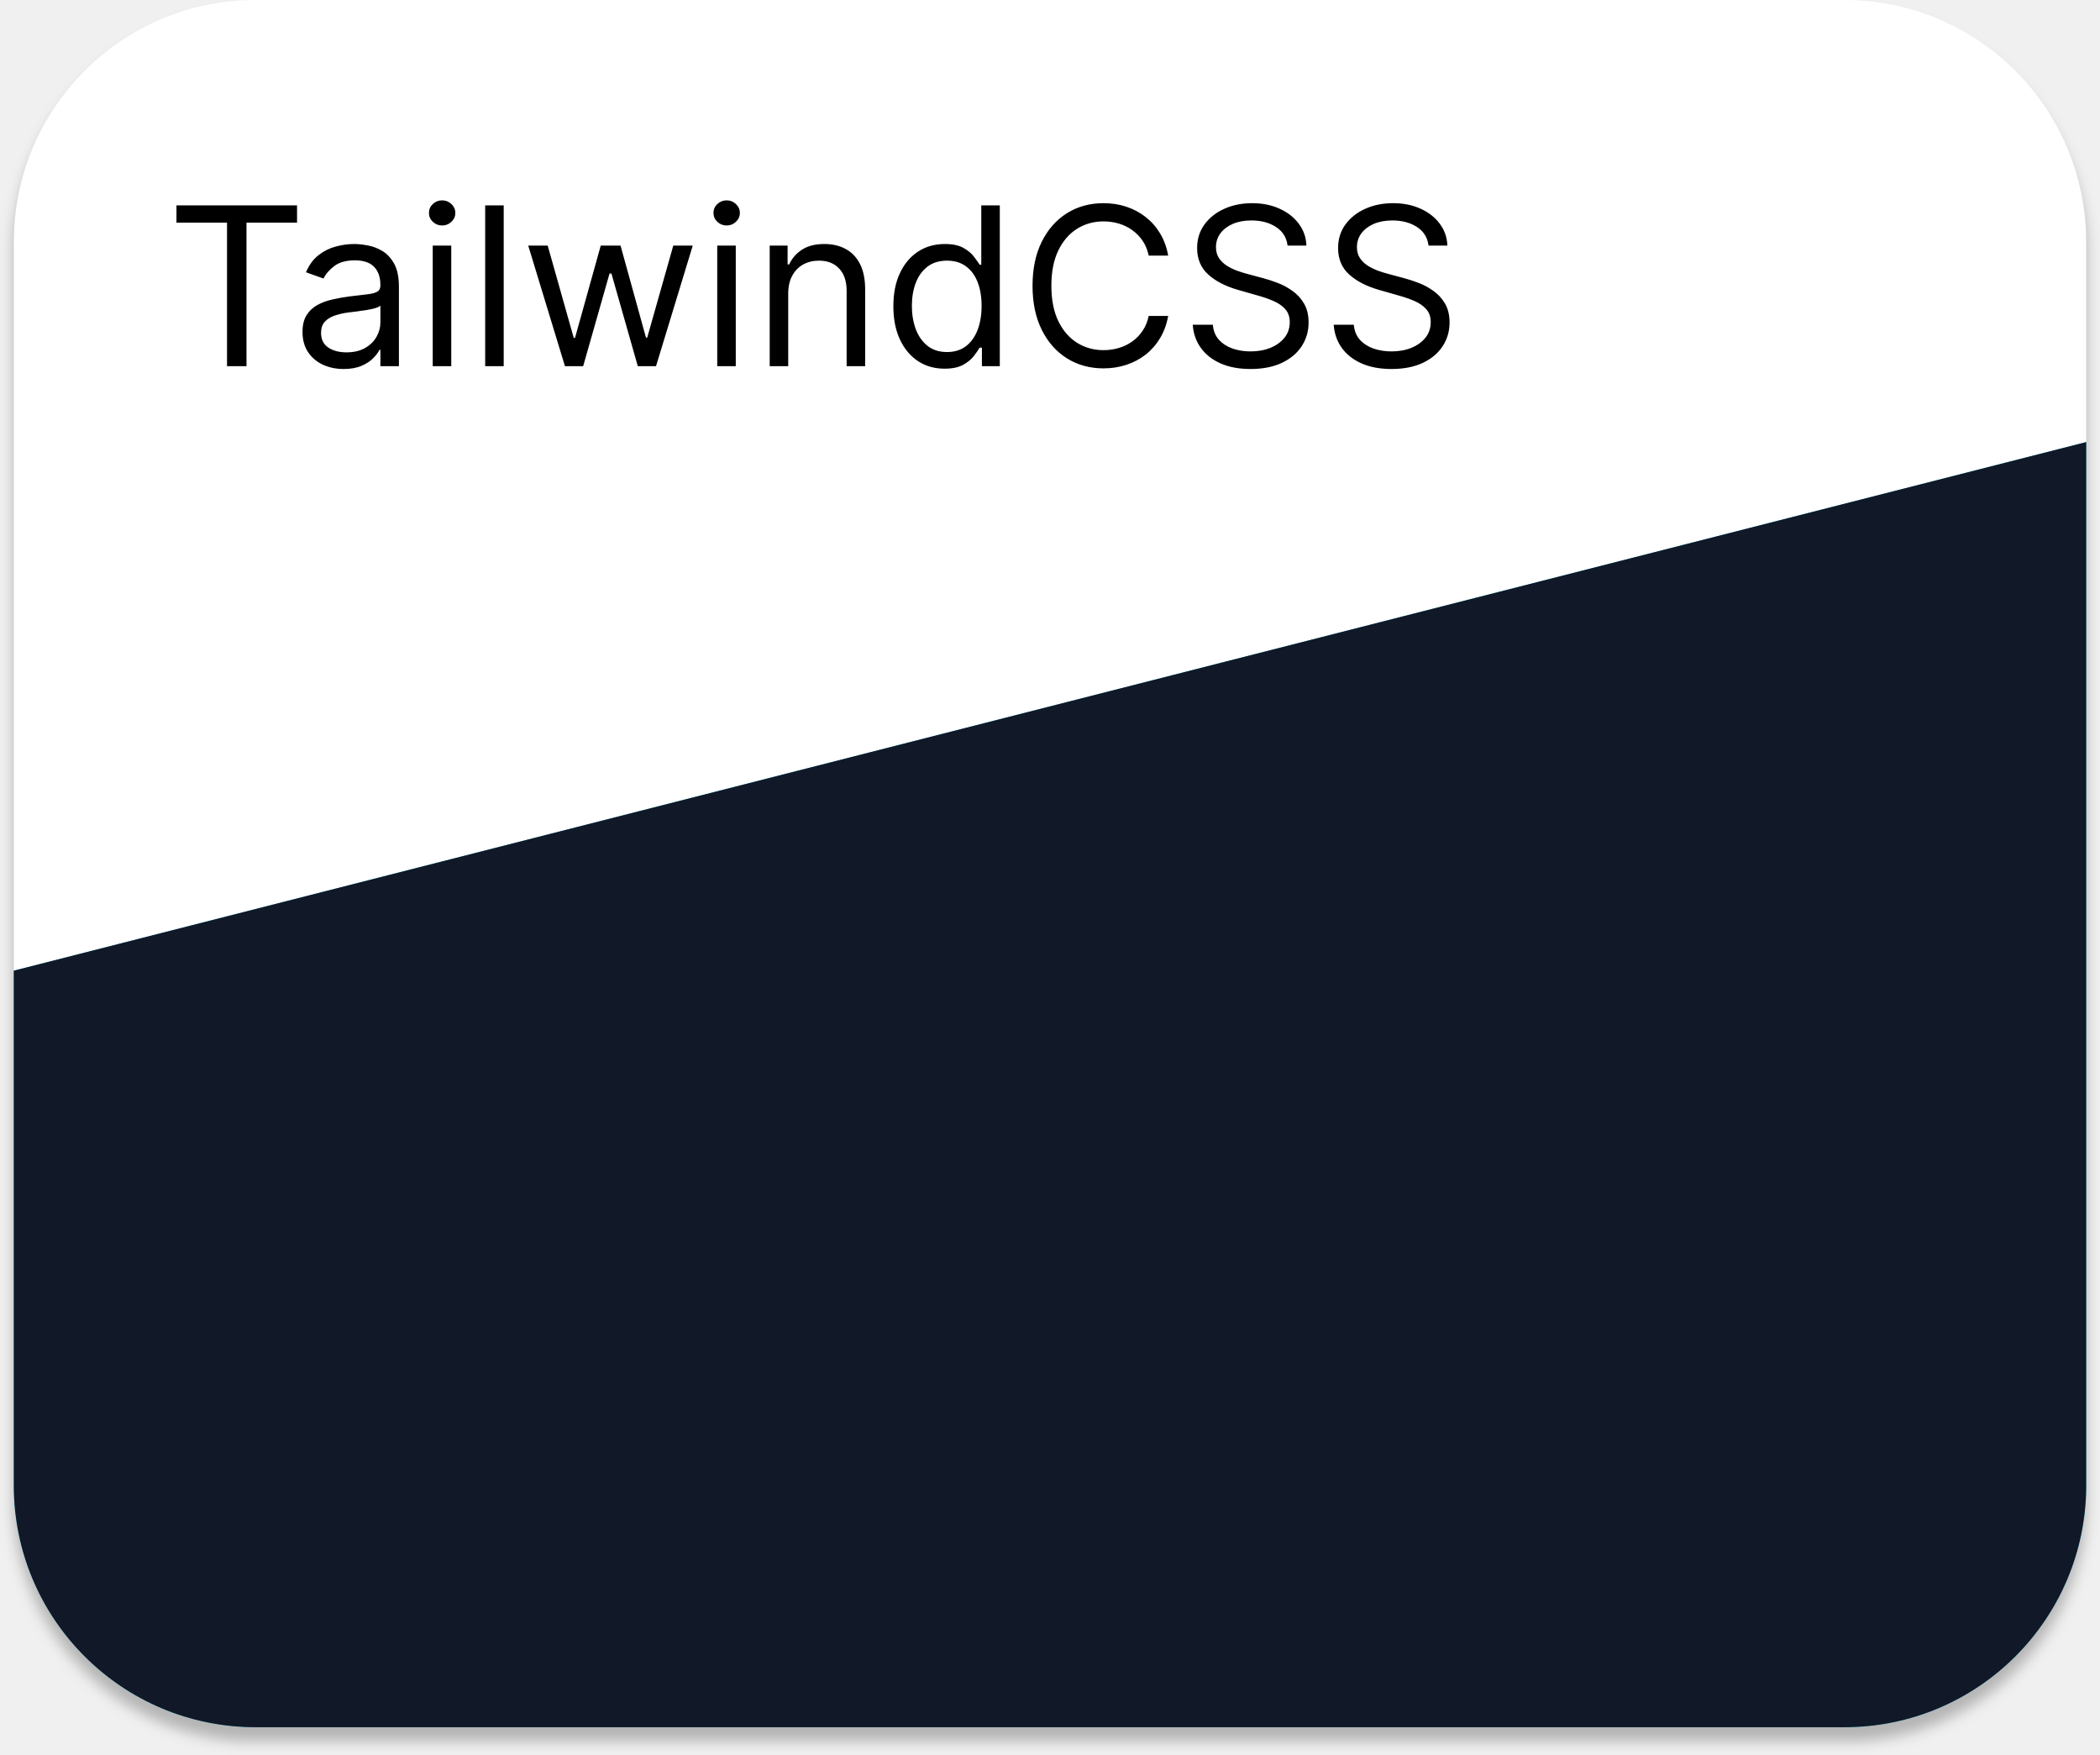
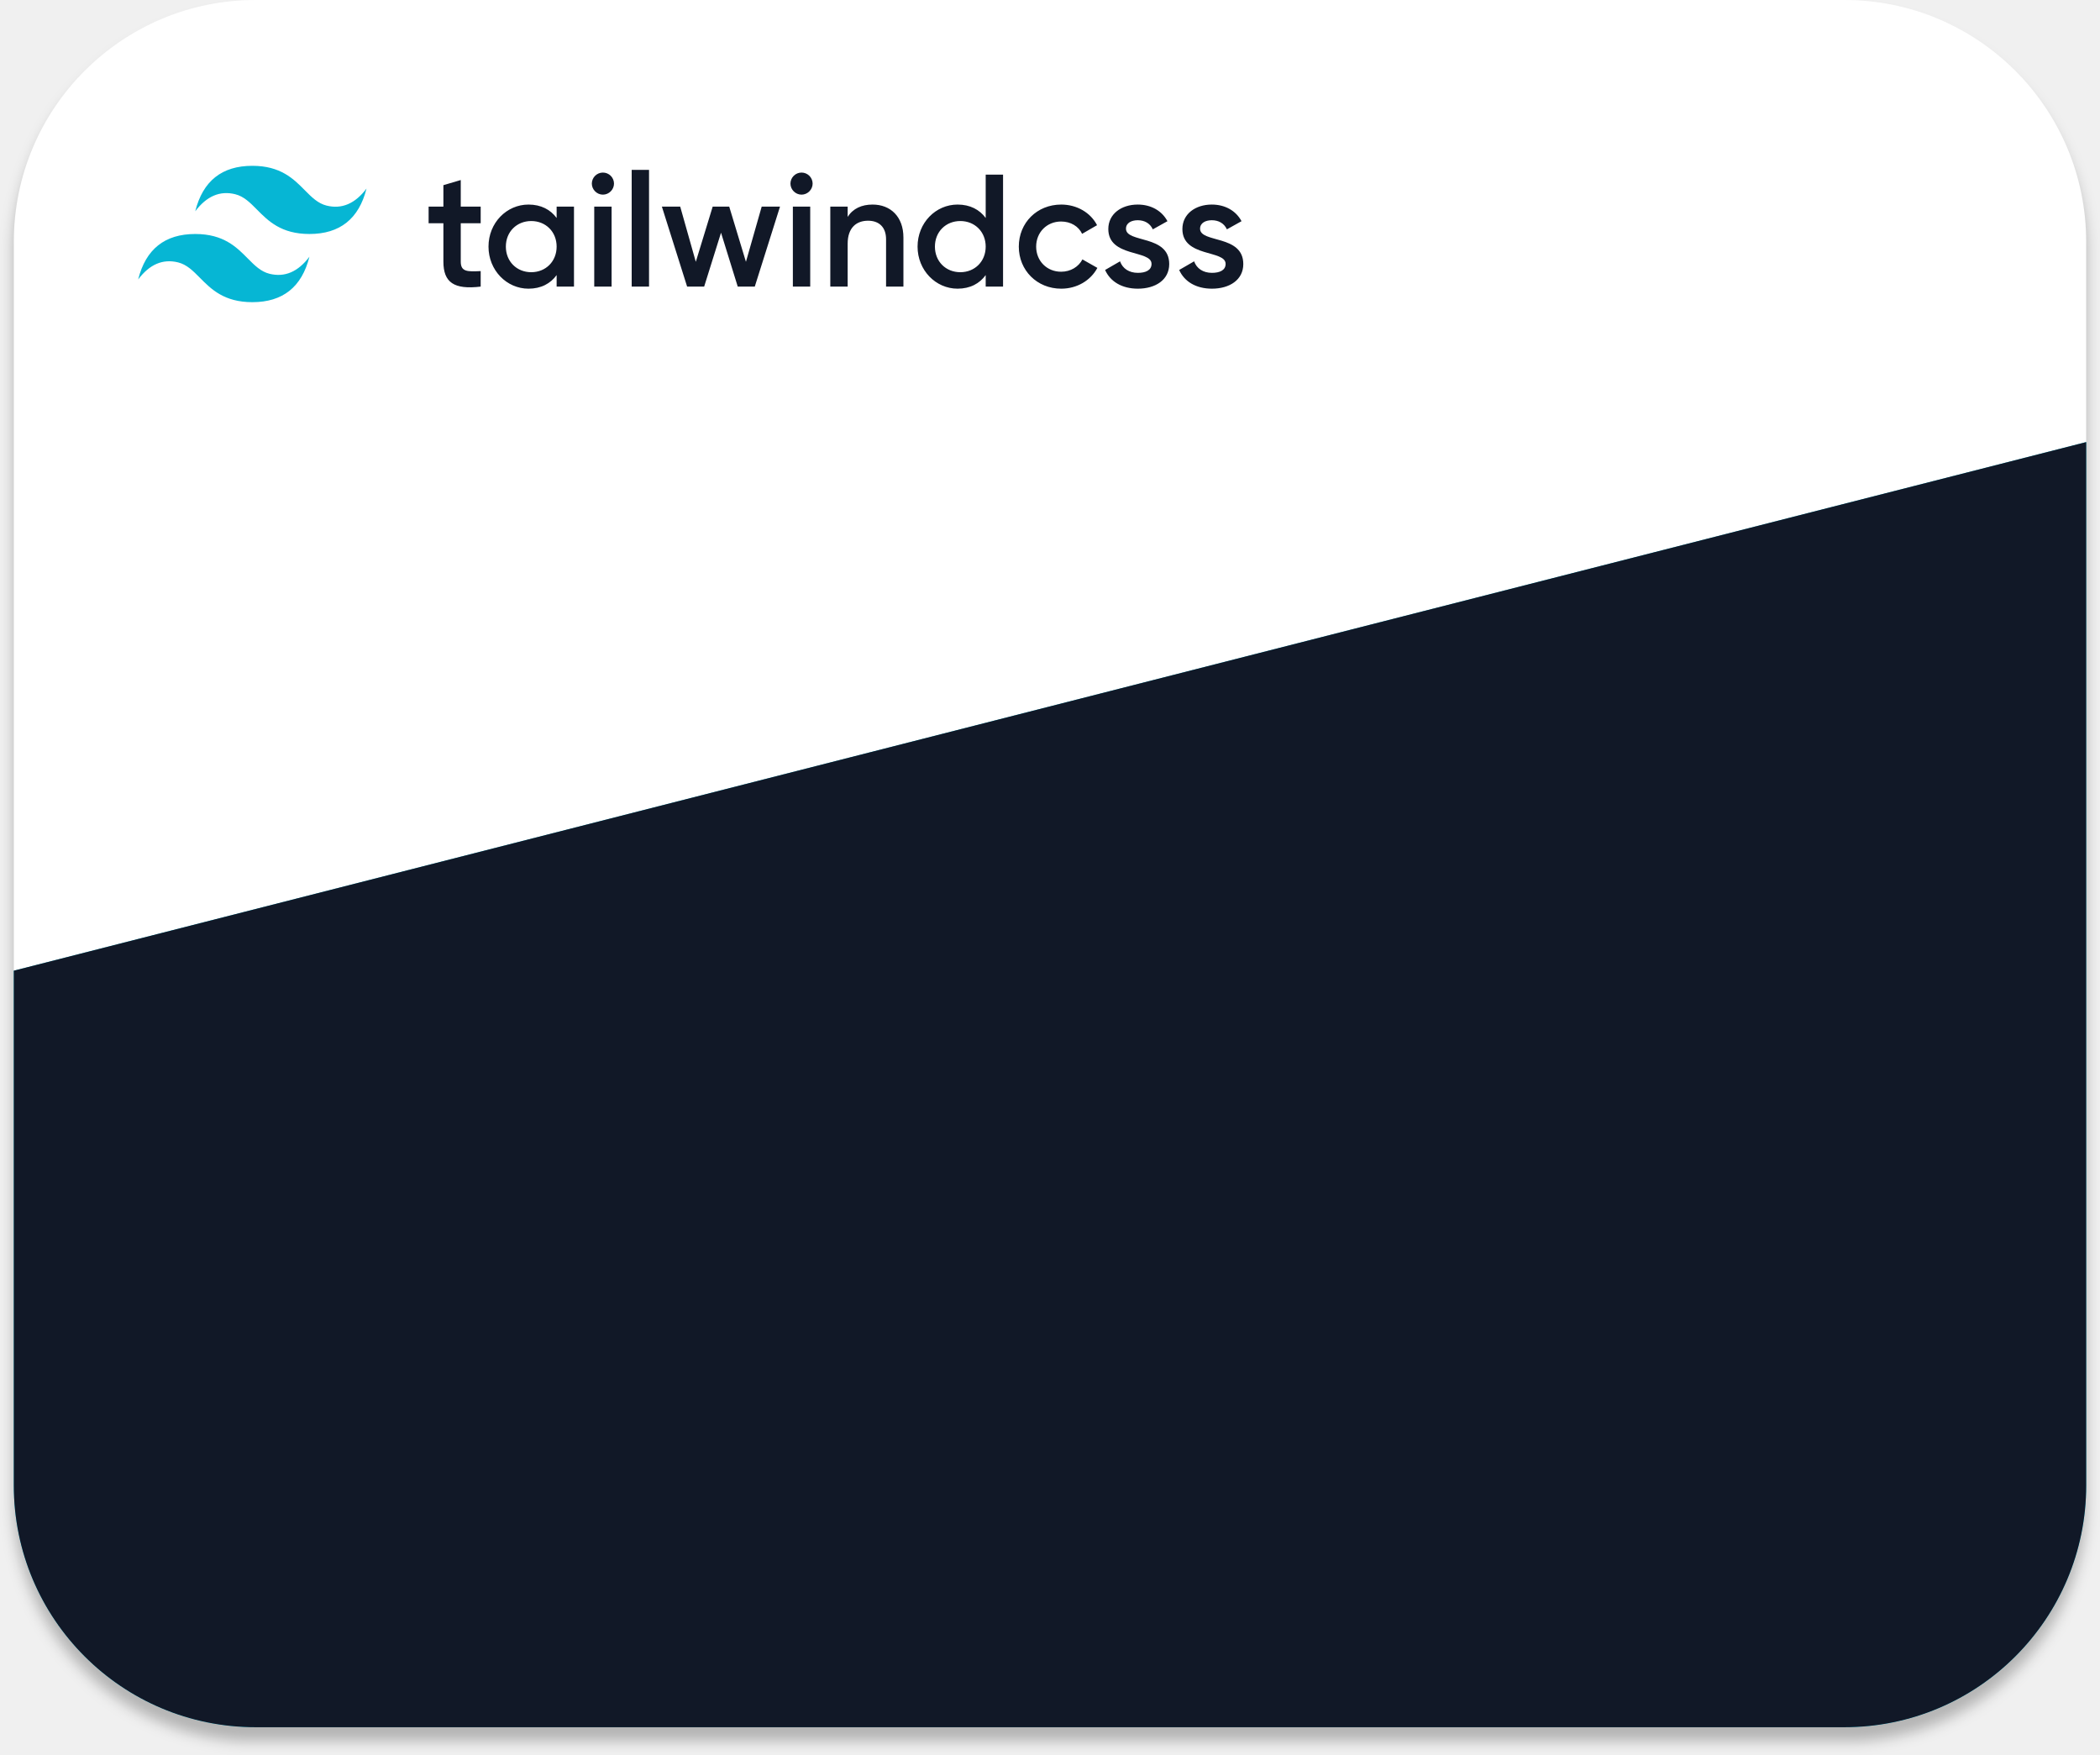
<svg xmlns="http://www.w3.org/2000/svg" width="608" height="508" viewBox="0 0 608 508" fill="none">
-   <g filter="url(#filter0_d_611_99)">
-     <g clip-path="url(#clip0_611_99)">
+   <g filter="url(#filter0_d_513_87)">
+     <g clip-path="url(#clip0_513_87)">
      <rect x="4" width="600" height="500" rx="70" fill="white" />
+       <path fill-rule="evenodd" clip-rule="evenodd" d="M73.058 48C64.242 48 58.734 52.386 56.529 61.159C59.835 56.773 63.692 55.128 68.099 56.224C70.614 56.849 72.412 58.665 74.401 60.675C77.642 63.949 81.394 67.737 89.587 67.737C98.402 67.737 103.912 63.351 106.116 54.579C102.811 58.966 98.954 60.61 94.546 59.513C92.031 58.888 90.232 57.072 88.244 55.063C85.002 51.787 81.251 48 73.058 48ZM56.529 67.737C47.714 67.737 42.204 72.123 40 80.896C43.306 76.509 47.163 74.865 51.569 75.961C54.085 76.586 55.883 78.402 57.872 80.412C61.114 83.685 64.864 87.474 73.058 87.474C81.873 87.474 87.383 83.089 89.587 74.316C86.281 78.703 82.424 80.347 78.016 79.251C75.502 78.625 73.704 76.809 71.715 74.8C68.474 71.526 64.722 67.737 56.529 67.737Z" fill="#06B6D4" />
+       <path fill-rule="evenodd" clip-rule="evenodd" d="M139.169 64.633H133.4V75.744C133.4 78.708 135.353 78.661 139.169 78.475V82.967C131.445 83.893 128.374 81.763 128.374 75.744V64.633H124.094V59.818H128.374V53.6L133.4 52.118V59.818H139.169V64.633ZM161.159 59.818H166.183V82.967H161.159V79.634C159.391 82.086 156.646 83.569 153.017 83.569C146.689 83.569 141.432 78.245 141.432 71.392C141.432 64.495 146.689 59.216 153.017 59.216C156.646 59.216 159.391 60.697 161.159 63.105V59.818ZM153.808 78.8C157.996 78.8 161.159 75.697 161.159 71.392C161.159 67.086 157.996 63.985 153.808 63.985C149.621 63.985 146.457 67.087 146.457 71.392C146.457 75.697 149.621 78.8 153.808 78.8ZM174.558 56.346C172.791 56.346 171.349 54.865 171.349 53.151C171.353 52.302 171.693 51.489 172.294 50.891C172.896 50.292 173.71 49.956 174.558 49.957C175.406 49.956 176.22 50.292 176.822 50.89C177.424 51.489 177.764 52.302 177.768 53.151C177.768 54.863 176.326 56.346 174.558 56.346ZM172.046 82.967V59.818H177.071V82.967H172.046ZM182.887 82.967V49.167H187.911V82.966H182.887V82.967ZM220.526 59.818H225.83L218.526 82.967H213.594L208.755 67.365L203.87 82.967H198.939L191.633 59.818H196.937L201.451 75.79L206.336 59.818H211.129L215.966 75.79L220.526 59.818ZM232.065 56.346C230.296 56.346 228.854 54.865 228.854 53.151C228.858 52.302 229.198 51.489 229.8 50.89C230.402 50.292 231.216 49.956 232.065 49.957C232.913 49.956 233.727 50.292 234.329 50.89C234.931 51.489 235.271 52.302 235.275 53.151C235.275 54.863 233.833 56.346 232.065 56.346ZM229.553 82.967V59.818H234.577V82.967H229.553ZM252.629 59.216C257.839 59.216 261.562 62.734 261.562 68.754V82.966H256.537V69.262C256.537 65.743 254.49 63.893 251.327 63.893C248.023 63.893 245.418 65.837 245.418 70.559V82.967H240.392V59.818H245.418V62.781C246.953 60.374 249.465 59.216 252.629 59.216ZM285.383 50.559H290.408V82.966H285.383V79.632C283.616 82.086 280.87 83.567 277.242 83.567C270.914 83.567 265.657 78.243 265.657 71.39C265.657 64.493 270.914 59.215 277.242 59.215C280.87 59.215 283.616 60.696 285.383 63.104V50.559ZM278.032 78.8C282.219 78.8 285.383 75.697 285.383 71.392C285.383 67.086 282.219 63.985 278.032 63.985C273.845 63.985 270.681 67.087 270.681 71.392C270.681 75.697 273.845 78.8 278.032 78.8ZM307.25 83.569C300.225 83.569 294.967 78.245 294.967 71.392C294.967 64.495 300.225 59.216 307.25 59.216C311.809 59.216 315.765 61.576 317.625 65.188L313.298 67.689C312.274 65.513 309.996 64.124 307.204 64.124C303.11 64.124 299.993 67.226 299.993 71.392C299.993 75.559 303.11 78.661 307.204 78.661C309.996 78.661 312.274 77.225 313.391 75.096L317.718 77.549C315.765 81.207 311.809 83.569 307.25 83.569ZM325.999 66.206C325.999 70.42 338.516 67.873 338.516 76.439C338.516 81.069 334.467 83.569 329.443 83.569C324.791 83.569 321.44 81.484 319.952 78.151L324.279 75.652C325.023 77.735 326.884 78.985 329.443 78.985C331.677 78.985 333.397 78.245 333.397 76.391C333.397 72.272 320.882 74.587 320.882 66.3C320.882 61.947 324.651 59.216 329.396 59.216C333.212 59.216 336.376 60.976 338.004 64.031L333.77 66.392C332.932 64.587 331.303 63.753 329.396 63.753C327.581 63.753 325.999 64.54 325.999 66.206ZM347.449 66.206C347.449 70.42 359.964 67.873 359.964 76.439C359.964 81.069 355.916 83.569 350.891 83.569C346.238 83.569 342.89 81.484 341.4 78.151L345.727 75.652C346.472 77.735 348.332 78.985 350.891 78.985C353.124 78.985 354.846 78.245 354.846 76.391C354.846 72.272 342.331 74.587 342.331 66.3C342.331 61.947 346.099 59.216 350.845 59.216C354.66 59.216 357.823 60.976 359.452 64.031L355.218 66.392C354.381 64.587 352.753 63.753 350.845 63.753C349.03 63.753 347.449 64.54 347.449 66.206Z" fill="#111827" />
      <path d="M4 280.997L605 127.724V490C605 495.523 600.523 500 595 500H14C8.477 500 4 495.523 4 490V280.997Z" fill="#06B6D4" />
      <path d="M4 280.997L605 127.724V490C605 495.523 600.523 500 595 500H14C8.477 500 4 495.523 4 490V280.997Z" fill="#111827" />
-       <path d="M51.091 64.454V59.455H86V64.454H71.364V106H65.727V64.454H51.091ZM99.494 106.818C97.282 106.818 95.275 106.402 93.472 105.568C91.669 104.72 90.237 103.5 89.176 101.909C88.115 100.303 87.585 98.364 87.585 96.091C87.585 94.091 87.979 92.47 88.767 91.227C89.555 89.97 90.608 88.985 91.926 88.273C93.244 87.561 94.699 87.03 96.29 86.682C97.896 86.318 99.51 86.03 101.131 85.818C103.252 85.546 104.972 85.341 106.29 85.204C107.623 85.053 108.593 84.803 109.199 84.454C109.82 84.106 110.131 83.5 110.131 82.636V82.454C110.131 80.212 109.517 78.47 108.29 77.227C107.078 75.985 105.237 75.364 102.767 75.364C100.206 75.364 98.199 75.924 96.744 77.046C95.29 78.167 94.267 79.364 93.676 80.636L88.585 78.818C89.494 76.697 90.706 75.046 92.222 73.864C93.752 72.667 95.419 71.833 97.222 71.364C99.04 70.879 100.828 70.636 102.585 70.636C103.706 70.636 104.994 70.773 106.449 71.046C107.919 71.303 109.335 71.841 110.699 72.659C112.078 73.477 113.222 74.712 114.131 76.364C115.04 78.015 115.494 80.227 115.494 83V106H110.131V101.273H109.858C109.494 102.03 108.888 102.841 108.04 103.705C107.191 104.568 106.063 105.303 104.653 105.909C103.244 106.515 101.525 106.818 99.494 106.818ZM100.312 102C102.434 102 104.222 101.583 105.676 100.75C107.146 99.917 108.252 98.841 108.994 97.523C109.752 96.204 110.131 94.818 110.131 93.364V88.454C109.903 88.727 109.403 88.977 108.631 89.204C107.873 89.417 106.994 89.606 105.994 89.773C105.009 89.924 104.047 90.061 103.108 90.182C102.184 90.288 101.434 90.379 100.858 90.454C99.464 90.636 98.161 90.932 96.949 91.341C95.752 91.735 94.782 92.333 94.04 93.136C93.312 93.924 92.949 95 92.949 96.364C92.949 98.227 93.638 99.636 95.017 100.591C96.411 101.53 98.176 102 100.312 102ZM125.284 106V71.091H130.648V106H125.284ZM128.011 65.273C126.966 65.273 126.064 64.917 125.307 64.204C124.564 63.492 124.193 62.636 124.193 61.636C124.193 60.636 124.564 59.78 125.307 59.068C126.064 58.356 126.966 58 128.011 58C129.057 58 129.951 58.356 130.693 59.068C131.451 59.78 131.83 60.636 131.83 61.636C131.83 62.636 131.451 63.492 130.693 64.204C129.951 64.917 129.057 65.273 128.011 65.273ZM145.835 59.455V106H140.472V59.455H145.835ZM163.568 106L152.932 71.091H158.568L166.114 97.818H166.477L173.932 71.091H179.659L187.023 97.727H187.386L194.932 71.091H200.568L189.932 106H184.659L177.023 79.182H176.477L168.841 106H163.568ZM207.659 106V71.091H213.023V106H207.659ZM210.386 65.273C209.341 65.273 208.439 64.917 207.682 64.204C206.939 63.492 206.568 62.636 206.568 61.636C206.568 60.636 206.939 59.78 207.682 59.068C208.439 58.356 209.341 58 210.386 58C211.432 58 212.326 58.356 213.068 59.068C213.826 59.78 214.205 60.636 214.205 61.636C214.205 62.636 213.826 63.492 213.068 64.204C212.326 64.917 211.432 65.273 210.386 65.273ZM228.21 85V106H222.847V71.091H228.028V76.546H228.483C229.301 74.773 230.544 73.349 232.21 72.273C233.877 71.182 236.028 70.636 238.665 70.636C241.028 70.636 243.097 71.121 244.869 72.091C246.642 73.046 248.021 74.5 249.006 76.454C249.991 78.394 250.483 80.849 250.483 83.818V106H245.119V84.182C245.119 81.439 244.407 79.303 242.983 77.773C241.559 76.227 239.604 75.454 237.119 75.454C235.407 75.454 233.877 75.826 232.528 76.568C231.195 77.311 230.142 78.394 229.369 79.818C228.597 81.242 228.21 82.97 228.21 85ZM273.466 106.727C270.557 106.727 267.989 105.992 265.761 104.523C263.534 103.038 261.792 100.947 260.534 98.25C259.277 95.538 258.648 92.333 258.648 88.636C258.648 84.97 259.277 81.788 260.534 79.091C261.792 76.394 263.542 74.311 265.784 72.841C268.027 71.371 270.617 70.636 273.557 70.636C275.83 70.636 277.625 71.015 278.943 71.773C280.277 72.515 281.292 73.364 281.989 74.318C282.701 75.258 283.254 76.03 283.648 76.636H284.102V59.455H289.466V106H284.284V100.636H283.648C283.254 101.273 282.693 102.076 281.966 103.045C281.239 104 280.201 104.856 278.852 105.614C277.504 106.356 275.708 106.727 273.466 106.727ZM274.193 101.909C276.345 101.909 278.163 101.348 279.648 100.227C281.133 99.091 282.261 97.523 283.034 95.523C283.807 93.508 284.193 91.182 284.193 88.546C284.193 85.939 283.814 83.659 283.057 81.704C282.299 79.735 281.178 78.204 279.693 77.114C278.208 76.008 276.375 75.454 274.193 75.454C271.92 75.454 270.027 76.038 268.511 77.204C267.011 78.356 265.883 79.924 265.125 81.909C264.383 83.879 264.011 86.091 264.011 88.546C264.011 91.03 264.39 93.288 265.148 95.318C265.92 97.333 267.057 98.939 268.557 100.136C270.072 101.318 271.951 101.909 274.193 101.909ZM338.216 74H332.58C332.246 72.379 331.663 70.954 330.83 69.727C330.011 68.5 329.011 67.47 327.83 66.636C326.663 65.788 325.367 65.151 323.943 64.727C322.519 64.303 321.034 64.091 319.489 64.091C316.67 64.091 314.117 64.803 311.83 66.227C309.557 67.651 307.746 69.75 306.398 72.523C305.064 75.296 304.398 78.697 304.398 82.727C304.398 86.758 305.064 90.159 306.398 92.932C307.746 95.704 309.557 97.803 311.83 99.227C314.117 100.652 316.67 101.364 319.489 101.364C321.034 101.364 322.519 101.152 323.943 100.727C325.367 100.303 326.663 99.674 327.83 98.841C329.011 97.992 330.011 96.954 330.83 95.727C331.663 94.485 332.246 93.061 332.58 91.454H338.216C337.792 93.833 337.019 95.962 335.898 97.841C334.777 99.72 333.383 101.318 331.716 102.636C330.049 103.939 328.178 104.932 326.102 105.614C324.042 106.295 321.837 106.636 319.489 106.636C315.519 106.636 311.989 105.667 308.898 103.727C305.807 101.788 303.375 99.03 301.602 95.454C299.83 91.879 298.943 87.636 298.943 82.727C298.943 77.818 299.83 73.576 301.602 70C303.375 66.424 305.807 63.667 308.898 61.727C311.989 59.788 315.519 58.818 319.489 58.818C321.837 58.818 324.042 59.159 326.102 59.841C328.178 60.523 330.049 61.523 331.716 62.841C333.383 64.144 334.777 65.735 335.898 67.614C337.019 69.477 337.792 71.606 338.216 74ZM372.778 71.091C372.506 68.788 371.4 67 369.46 65.727C367.521 64.454 365.142 63.818 362.324 63.818C360.263 63.818 358.46 64.151 356.915 64.818C355.384 65.485 354.188 66.401 353.324 67.568C352.475 68.735 352.051 70.061 352.051 71.546C352.051 72.788 352.347 73.856 352.938 74.75C353.544 75.629 354.316 76.364 355.256 76.954C356.195 77.53 357.18 78.008 358.21 78.386C359.241 78.75 360.188 79.046 361.051 79.273L365.778 80.546C366.991 80.864 368.339 81.303 369.824 81.864C371.324 82.424 372.756 83.189 374.119 84.159C375.498 85.114 376.634 86.341 377.528 87.841C378.422 89.341 378.869 91.182 378.869 93.364C378.869 95.879 378.21 98.151 376.892 100.182C375.589 102.212 373.68 103.826 371.165 105.023C368.665 106.22 365.627 106.818 362.051 106.818C358.718 106.818 355.831 106.28 353.392 105.205C350.968 104.129 349.059 102.629 347.665 100.705C346.286 98.78 345.506 96.546 345.324 94H351.142C351.294 95.758 351.884 97.212 352.915 98.364C353.96 99.5 355.278 100.348 356.869 100.909C358.475 101.455 360.203 101.727 362.051 101.727C364.203 101.727 366.134 101.379 367.847 100.682C369.559 99.97 370.915 98.985 371.915 97.727C372.915 96.454 373.415 94.97 373.415 93.273C373.415 91.727 372.983 90.47 372.119 89.5C371.256 88.53 370.119 87.742 368.71 87.136C367.301 86.53 365.778 86 364.142 85.546L358.415 83.909C354.778 82.864 351.9 81.371 349.778 79.432C347.657 77.492 346.597 74.954 346.597 71.818C346.597 69.212 347.301 66.939 348.71 65C350.134 63.045 352.044 61.53 354.438 60.455C356.847 59.364 359.536 58.818 362.506 58.818C365.506 58.818 368.172 59.356 370.506 60.432C372.839 61.492 374.688 62.947 376.051 64.796C377.43 66.644 378.157 68.742 378.233 71.091H372.778ZM413.591 71.091C413.318 68.788 412.212 67 410.273 65.727C408.333 64.454 405.955 63.818 403.136 63.818C401.076 63.818 399.273 64.151 397.727 64.818C396.197 65.485 395 66.401 394.136 67.568C393.288 68.735 392.864 70.061 392.864 71.546C392.864 72.788 393.159 73.856 393.75 74.75C394.356 75.629 395.129 76.364 396.068 76.954C397.008 77.53 397.992 78.008 399.023 78.386C400.053 78.75 401 79.046 401.864 79.273L406.591 80.546C407.803 80.864 409.152 81.303 410.636 81.864C412.136 82.424 413.568 83.189 414.932 84.159C416.311 85.114 417.447 86.341 418.341 87.841C419.235 89.341 419.682 91.182 419.682 93.364C419.682 95.879 419.023 98.151 417.705 100.182C416.402 102.212 414.492 103.826 411.977 105.023C409.477 106.22 406.439 106.818 402.864 106.818C399.53 106.818 396.644 106.28 394.205 105.205C391.78 104.129 389.871 102.629 388.477 100.705C387.098 98.78 386.318 96.546 386.136 94H391.955C392.106 95.758 392.697 97.212 393.727 98.364C394.773 99.5 396.091 100.348 397.682 100.909C399.288 101.455 401.015 101.727 402.864 101.727C405.015 101.727 406.947 101.379 408.659 100.682C410.371 99.97 411.727 98.985 412.727 97.727C413.727 96.454 414.227 94.97 414.227 93.273C414.227 91.727 413.795 90.47 412.932 89.5C412.068 88.53 410.932 87.742 409.523 87.136C408.114 86.53 406.591 86 404.955 85.546L399.227 83.909C395.591 82.864 392.712 81.371 390.591 79.432C388.47 77.492 387.409 74.954 387.409 71.818C387.409 69.212 388.114 66.939 389.523 65C390.947 63.045 392.856 61.53 395.25 60.455C397.659 59.364 400.348 58.818 403.318 58.818C406.318 58.818 408.985 59.356 411.318 60.432C413.652 61.492 415.5 62.947 416.864 64.796C418.242 66.644 418.97 68.742 419.045 71.091H413.591Z" fill="black" />
    </g>
  </g>
  <defs>
-     <filter id="filter0_d_611_99" x="0" y="0" width="608" height="508" filterUnits="userSpaceOnUse" color-interpolation-filters="sRGB">
+     <filter id="filter0_d_513_87" x="0" y="0" width="608" height="508" filterUnits="userSpaceOnUse" color-interpolation-filters="sRGB">
      <feFlood flood-opacity="0" result="BackgroundImageFix" />
      <feColorMatrix in="SourceAlpha" type="matrix" values="0 0 0 0 0 0 0 0 0 0 0 0 0 0 0 0 0 0 127 0" result="hardAlpha" />
      <feOffset dy="4" />
      <feGaussianBlur stdDeviation="2" />
      <feColorMatrix type="matrix" values="0 0 0 0 0 0 0 0 0 0 0 0 0 0 0 0 0 0 0.25 0" />
-       <feBlend mode="normal" in2="BackgroundImageFix" result="effect1_dropShadow_611_99" />
-       <feBlend mode="normal" in="SourceGraphic" in2="effect1_dropShadow_611_99" result="shape" />
+       <feBlend mode="normal" in2="BackgroundImageFix" result="effect1_dropShadow_513_87" />
+       <feBlend mode="normal" in="SourceGraphic" in2="effect1_dropShadow_513_87" result="shape" />
    </filter>
-     <clipPath id="clip0_611_99">
+     <clipPath id="clip0_513_87">
      <rect x="4" width="600" height="500" rx="70" fill="white" />
    </clipPath>
  </defs>
</svg>
